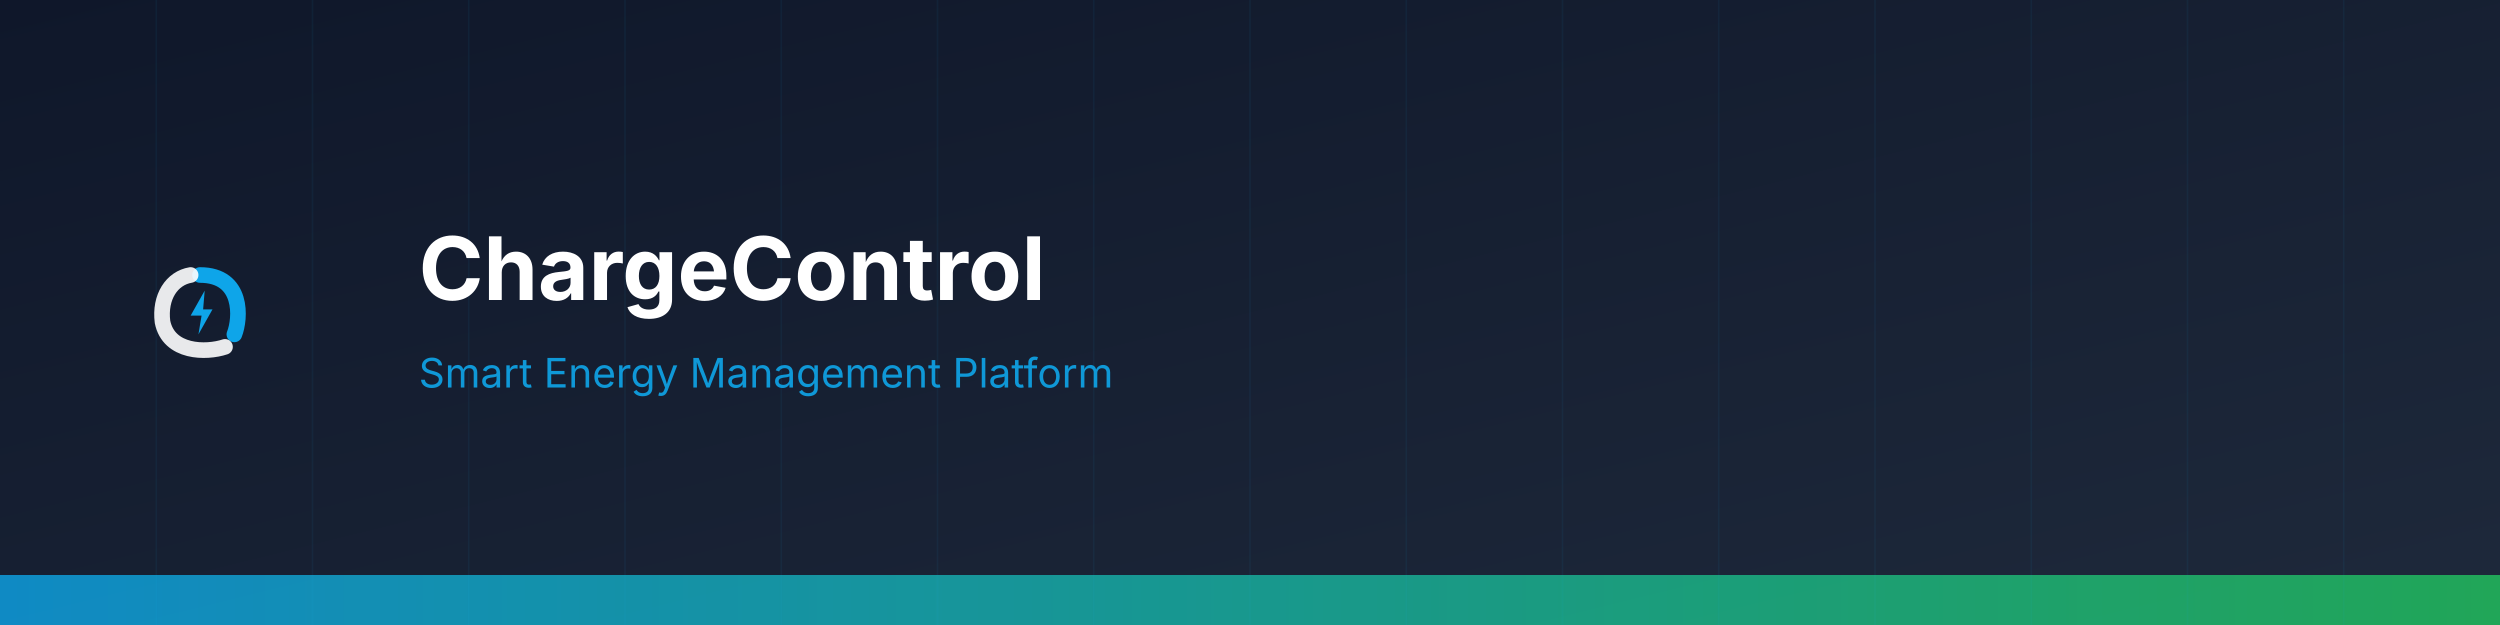
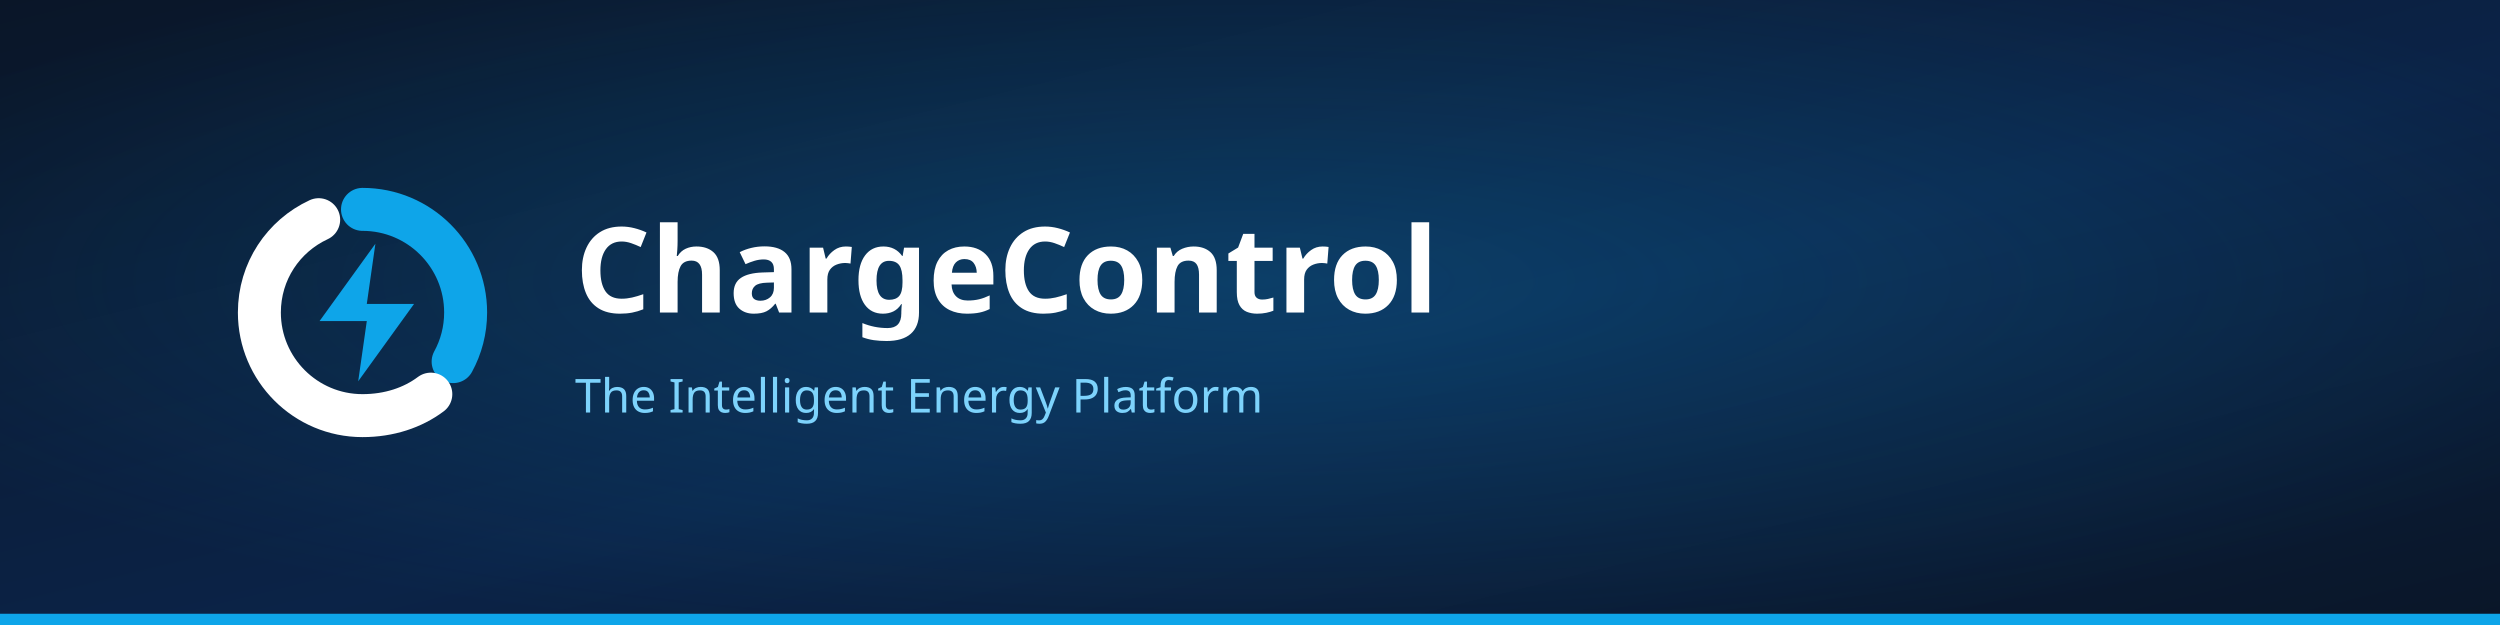
<svg xmlns="http://www.w3.org/2000/svg" viewBox="0 0 1584 396" width="1584" height="396">
  <defs>
    <linearGradient id="bg" x1="0%" y1="0%" x2="100%" y2="100%">
-       <stop offset="0%" stop-color="#0F172A" />
-       <stop offset="100%" stop-color="#1E293B" />
+       <stop offset="0%" stop-color="#0A1628" />
+       <stop offset="55%" stop-color="#0B2347" />
+       <stop offset="100%" stop-color="#0A1628" />
    </linearGradient>
-     <linearGradient id="accent" x1="0%" y1="0%" x2="100%" y2="0%">
-       <stop offset="0%" stop-color="#0EA5E9" />
-       <stop offset="100%" stop-color="#22C55E" />
-     </linearGradient>
+     <radialGradient id="glow" cx="50%" cy="45%" r="60%">
+       <stop offset="0%" stop-color="#0EA5E9" stop-opacity="0.22" />
+       <stop offset="100%" stop-color="#0EA5E9" stop-opacity="0" />
+     </radialGradient>
  </defs>
  <rect width="1584" height="396" fill="url(#bg)" />
-   <rect y="364.32" width="1584" height="31.68" fill="url(#accent)" opacity="0.8" />
-   <g opacity="0.06">
-     <line x1="99" y1="0" x2="99" y2="396" stroke="#0EA5E9" stroke-width="1" />
-     <line x1="198" y1="0" x2="198" y2="396" stroke="#0EA5E9" stroke-width="1" />
-     <line x1="297" y1="0" x2="297" y2="396" stroke="#0EA5E9" stroke-width="1" />
-     <line x1="396" y1="0" x2="396" y2="396" stroke="#0EA5E9" stroke-width="1" />
-     <line x1="495" y1="0" x2="495" y2="396" stroke="#0EA5E9" stroke-width="1" />
-     <line x1="594" y1="0" x2="594" y2="396" stroke="#0EA5E9" stroke-width="1" />
-     <line x1="693" y1="0" x2="693" y2="396" stroke="#0EA5E9" stroke-width="1" />
-     <line x1="792" y1="0" x2="792" y2="396" stroke="#0EA5E9" stroke-width="1" />
-     <line x1="891" y1="0" x2="891" y2="396" stroke="#0EA5E9" stroke-width="1" />
-     <line x1="990" y1="0" x2="990" y2="396" stroke="#0EA5E9" stroke-width="1" />
-     <line x1="1089" y1="0" x2="1089" y2="396" stroke="#0EA5E9" stroke-width="1" />
-     <line x1="1188" y1="0" x2="1188" y2="396" stroke="#0EA5E9" stroke-width="1" />
-     <line x1="1287" y1="0" x2="1287" y2="396" stroke="#0EA5E9" stroke-width="1" />
-     <line x1="1386" y1="0" x2="1386" y2="396" stroke="#0EA5E9" stroke-width="1" />
-     <line x1="1485" y1="0" x2="1485" y2="396" stroke="#0EA5E9" stroke-width="1" />
+   <rect width="1584" height="396" fill="url(#glow)" />
+   <g transform="translate(142.56,110.88) scale(5.445)">
+     <path d="M16 4C22.627 4 28 9.373 28 16C28 18.068 27.476 20.012 26.545 21.716" stroke="#0EA5E9" stroke-width="5" stroke-linecap="round" fill="none" />
+     <path d="M23.95 25.5C21.84 27.08 19.1 28 16 28C9.373 28 4 22.627 4 16C4 11.2 6.8 7.1 10.9 5.2" stroke="#FFFFFF" stroke-width="5" stroke-linecap="round" fill="none" />
+     <path d="M17.5 8L11 17h5.5l-1 7L22 15h-5.5l1-7z" fill="#0EA5E9" />
  </g>
-   <g transform="translate(126.72,198)">
-     <g transform="scale(1.98)">
-       <path d="M0,-12 C14,-12 13,2 11,7" stroke="#0EA5E9" stroke-width="5" stroke-linecap="round" fill="none" />
-       <path d="M8,11 C2,13 -10,13 -12,3 C-13,-5 -9,-11 -3,-12" stroke="white" stroke-width="5" stroke-linecap="round" fill="none" opacity="0.9" />
-       <path d="M1.5,-7 L-3,1 L0.5,1 L-0.5,7 L4,-1 L1,-1 Z" fill="#0EA5E9" />
-     </g>
-   </g>
-   <text x="265.32" y="190.08" font-family="system-ui,-apple-system,sans-serif" font-size="55.44" font-weight="700" fill="white">ChargeControl</text>
-   <text x="265.32" y="245.52" font-family="system-ui,-apple-system,sans-serif" font-size="25.74" fill="#0EA5E9" opacity="0.9">Smart Energy Management Platform</text>
+   <text x="364.32" y="198" font-family="Outfit, sans-serif" font-weight="600" font-size="75.24" fill="#FFFFFF">ChargeControl</text>
+   <text x="364.32" y="261.36" font-family="Outfit, sans-serif" font-weight="500" font-size="29.7" fill="#7DD3FC">The Intelligent Energy Platform</text>
+   <rect y="388.872" width="1584" height="7.128" fill="#0EA5E9" />
</svg>
